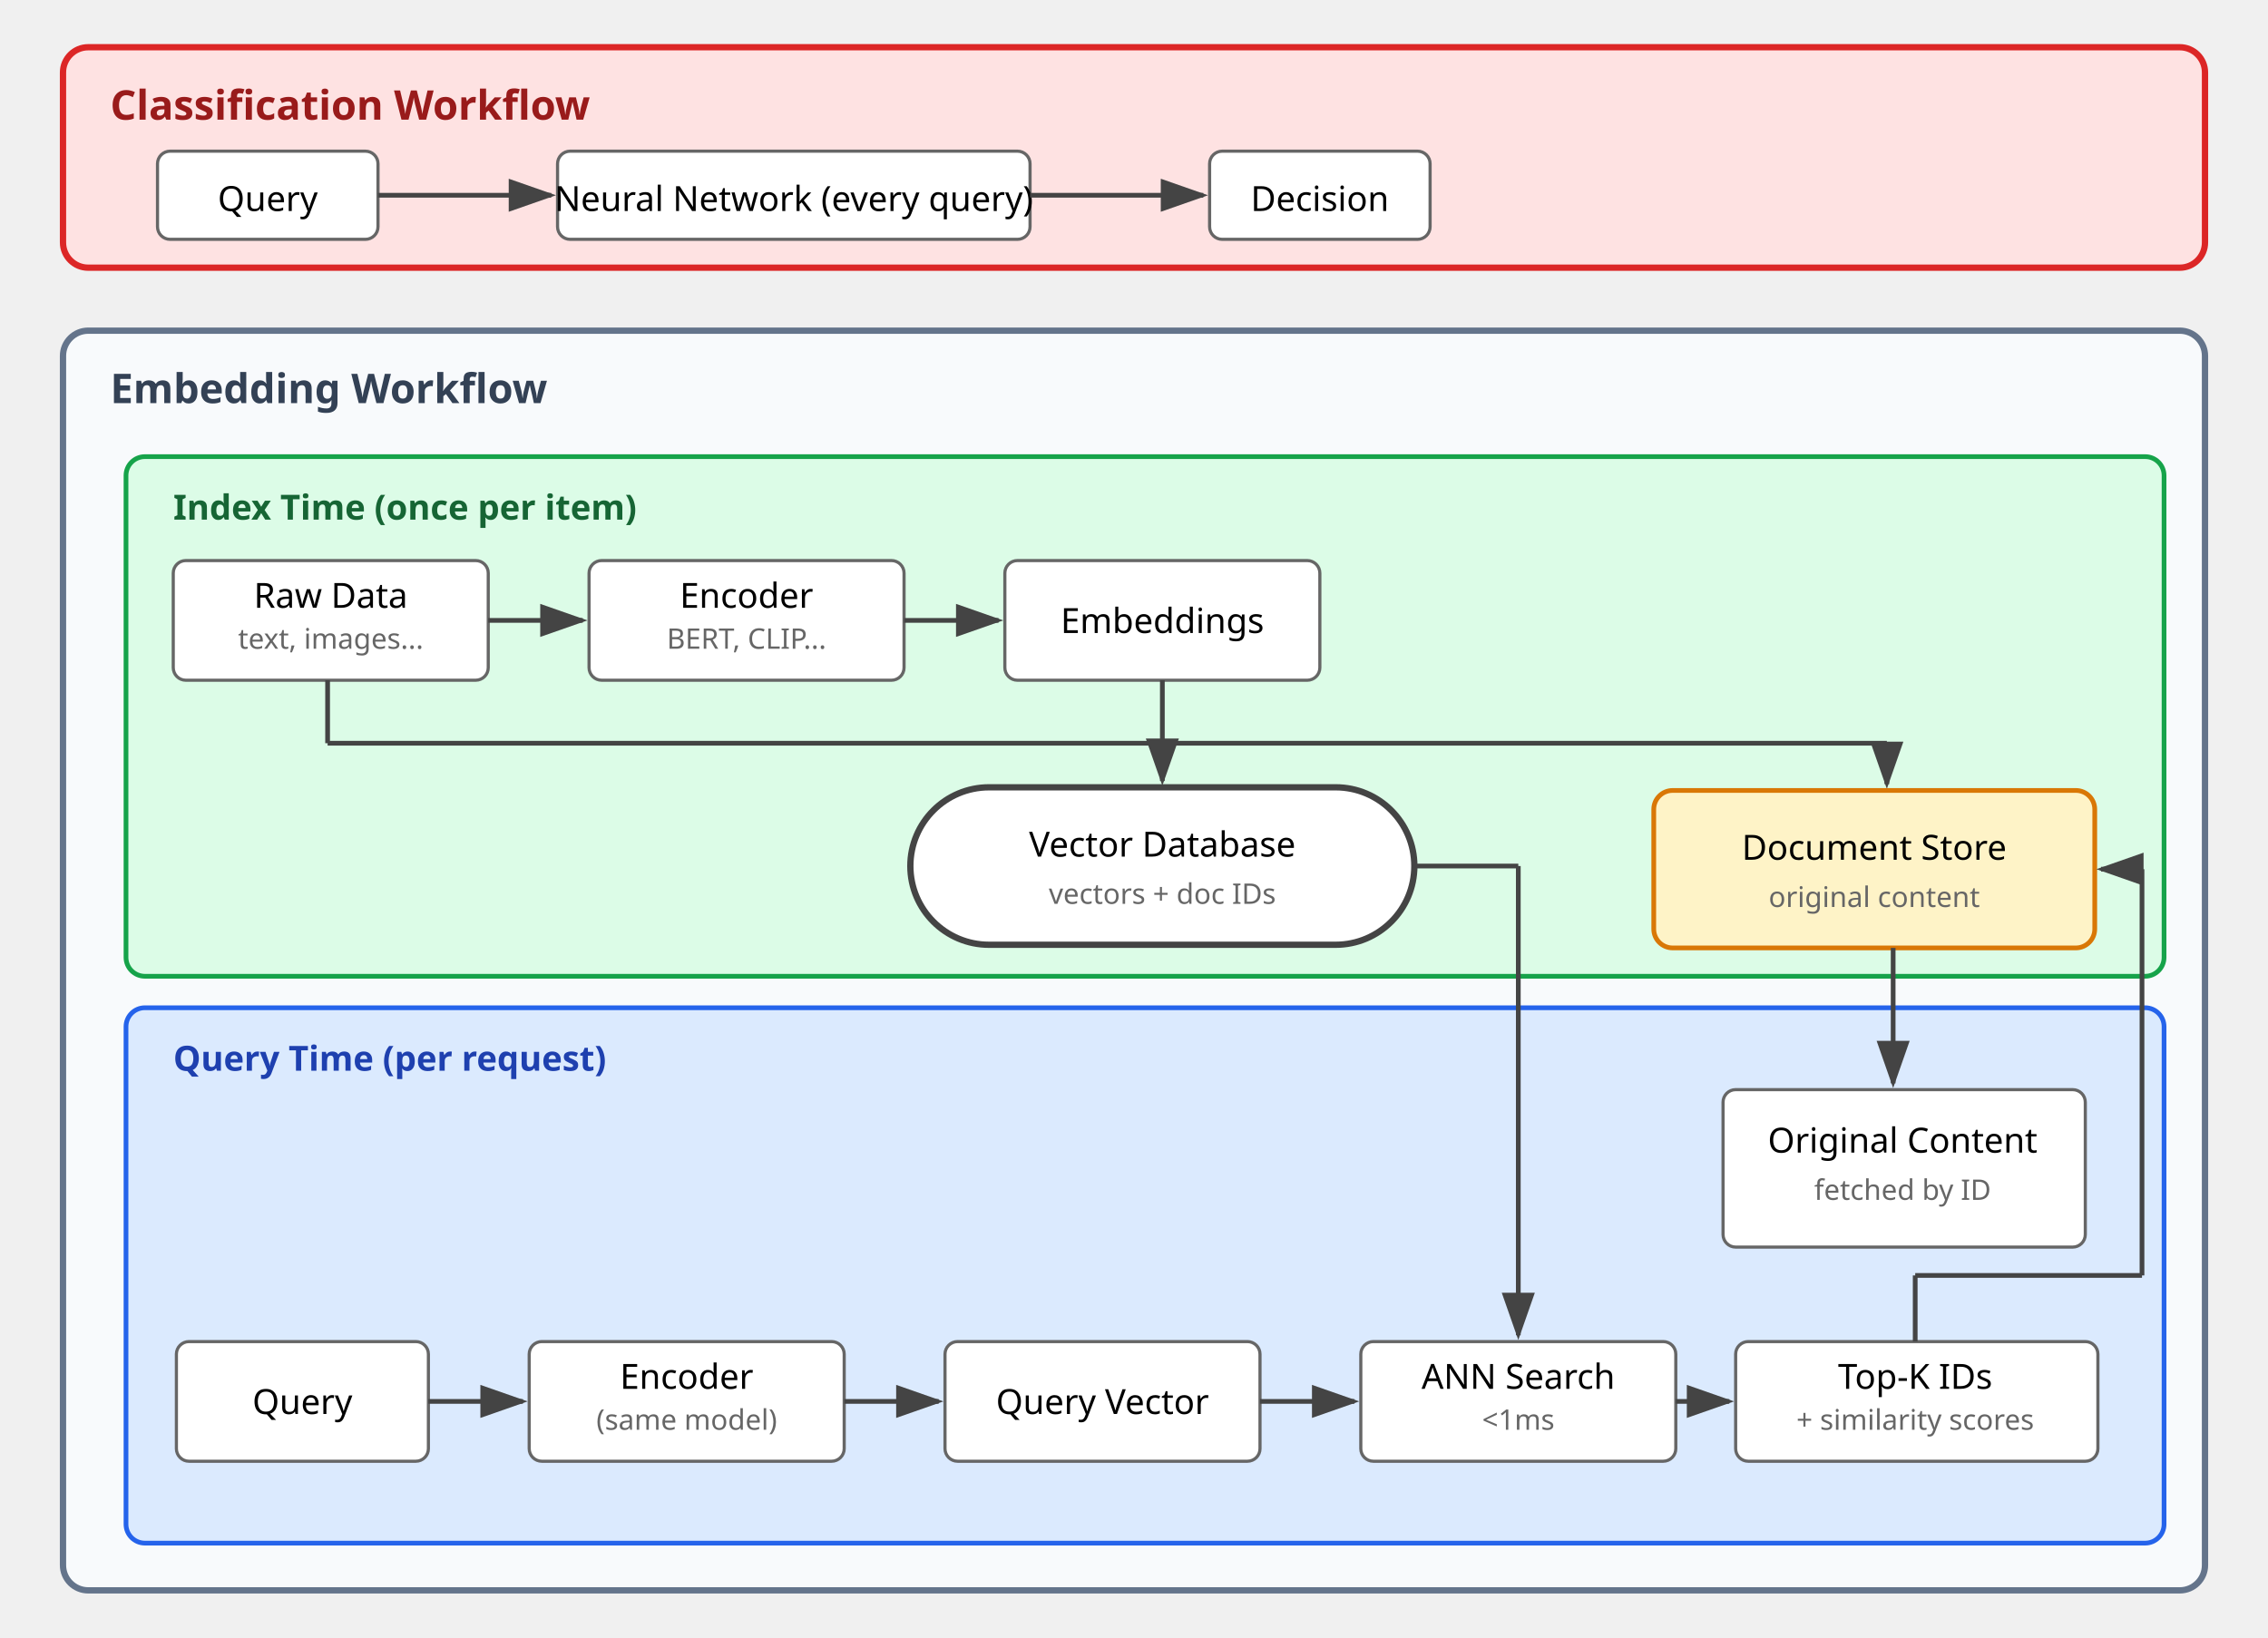
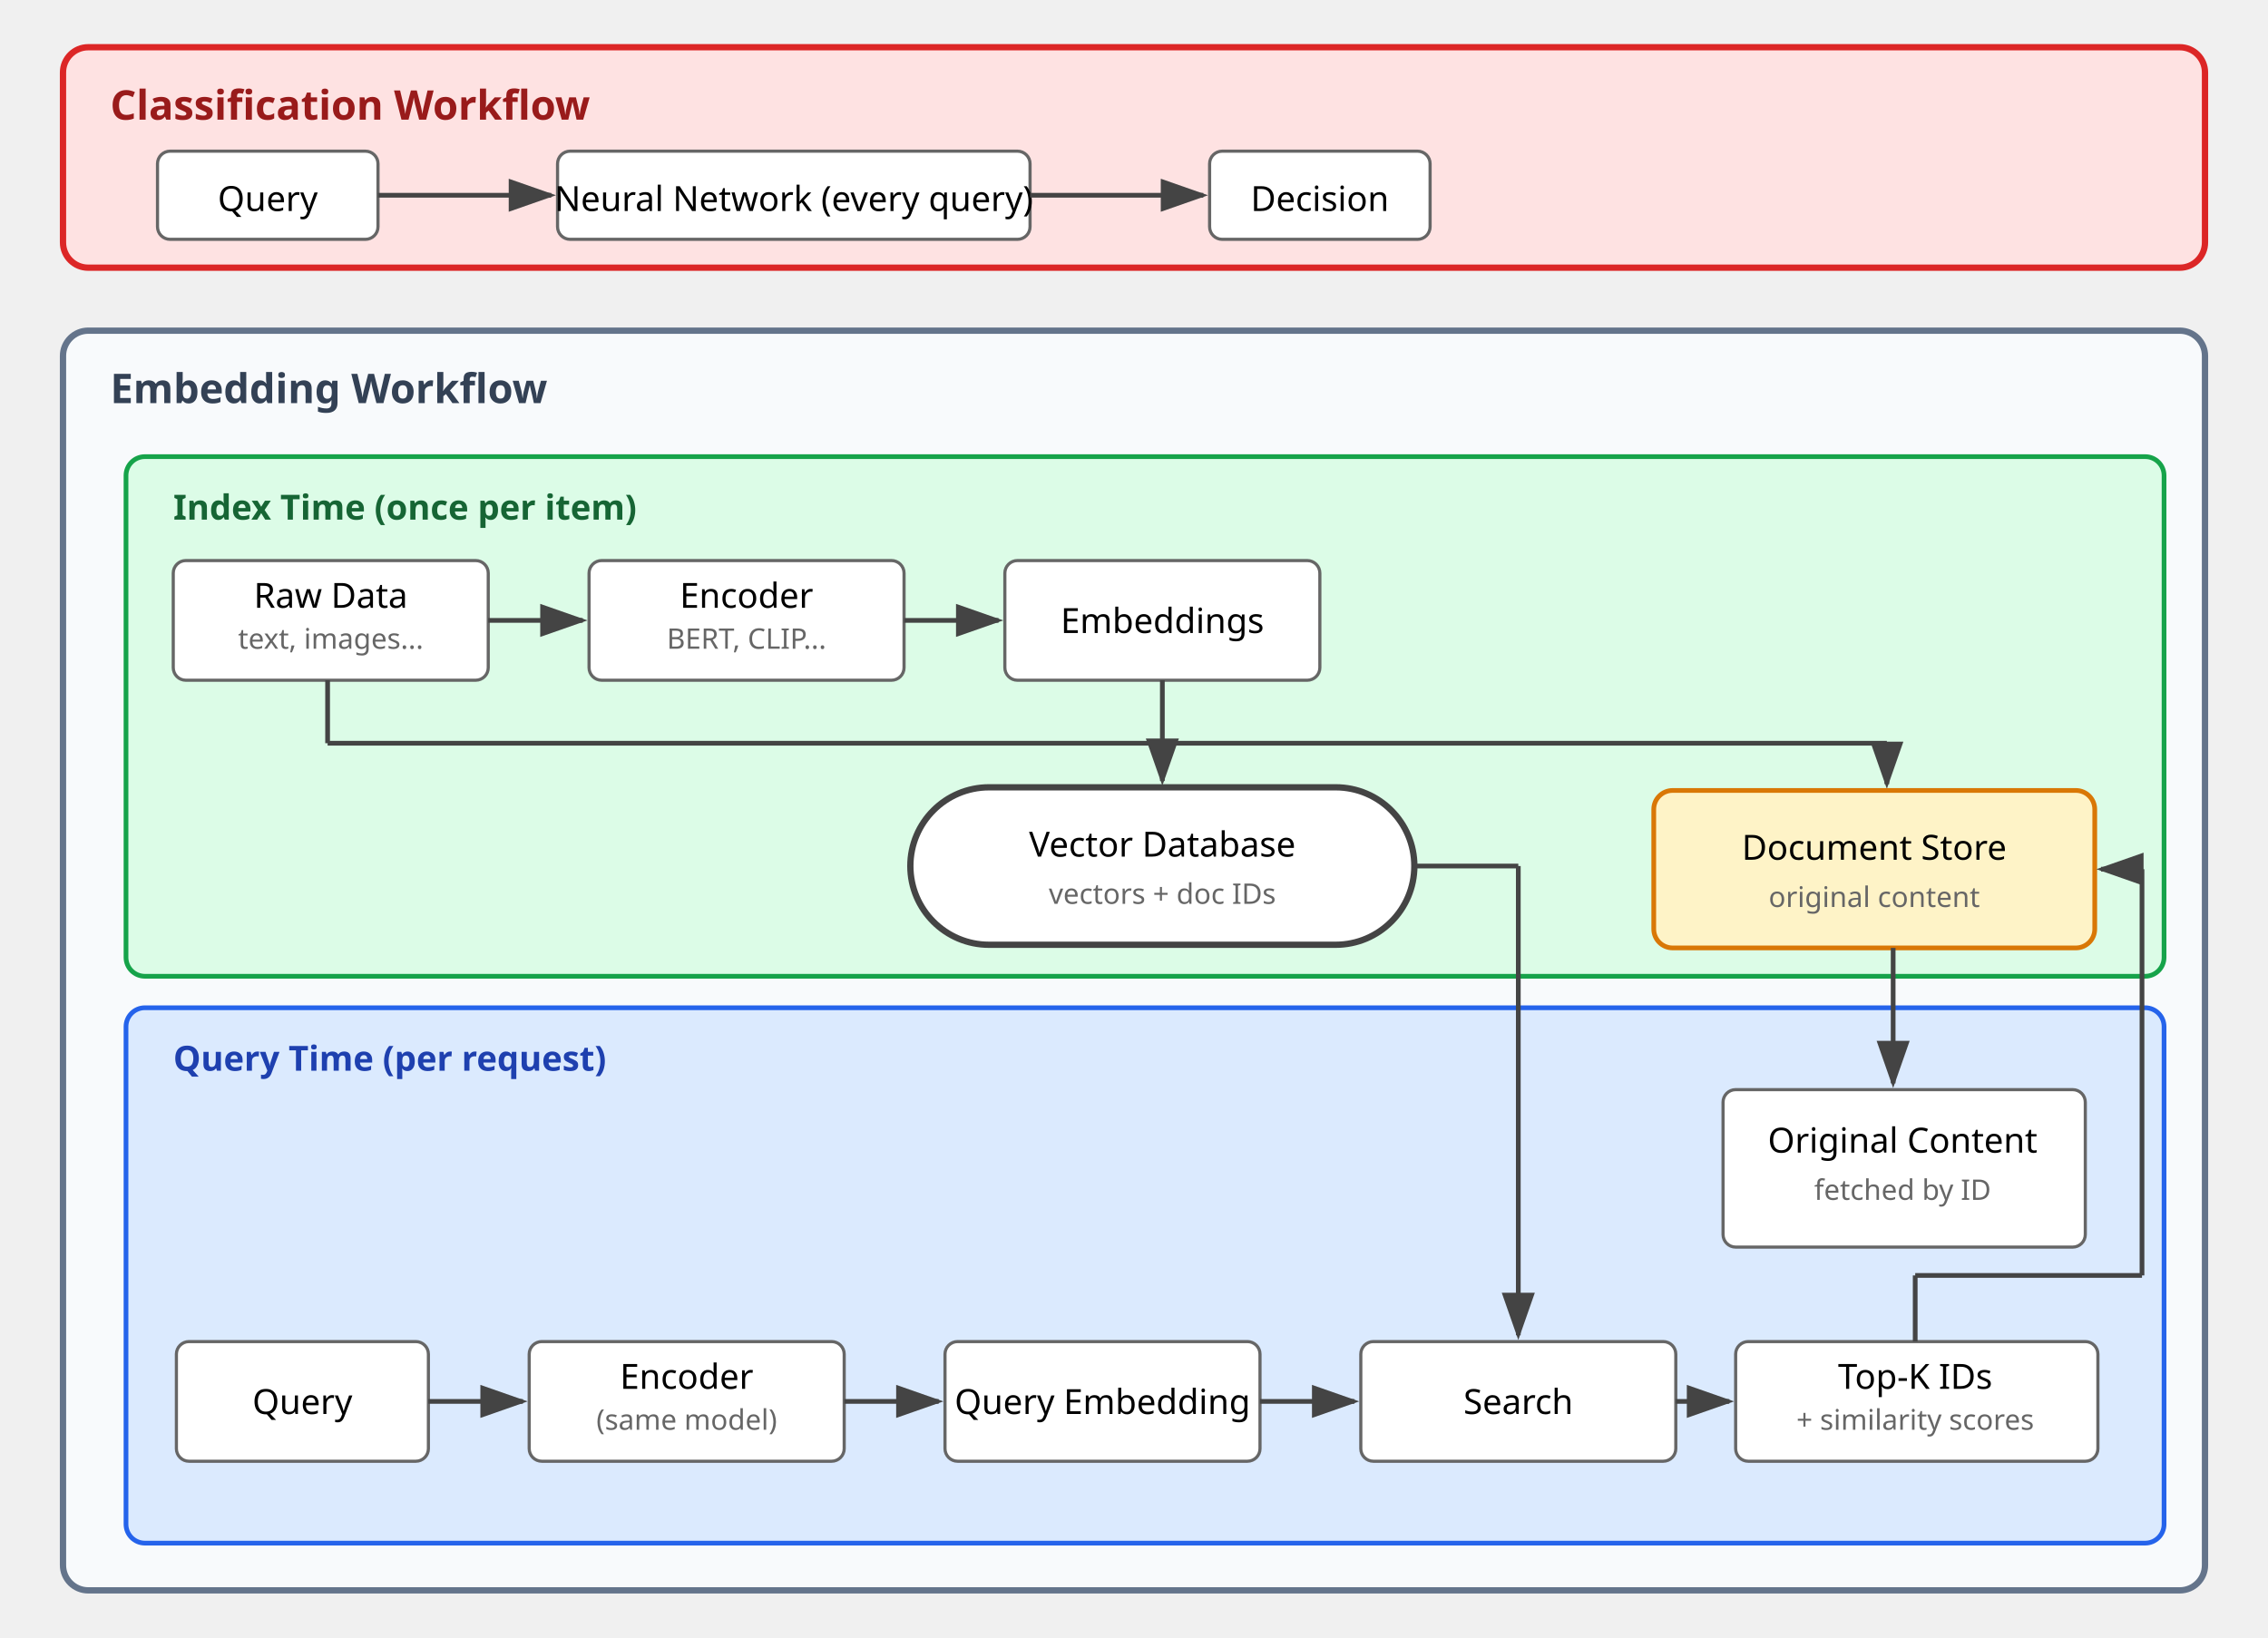
<svg xmlns="http://www.w3.org/2000/svg" viewBox="0 0 720 520">
  <defs>
    <marker id="arrow" markerWidth="10" markerHeight="7" refX="9" refY="3.5" orient="auto">
      <polygon points="0 0, 10 3.5, 0 7" fill="#444" />
    </marker>
  </defs>
  <rect x="20" y="15" width="680" height="70" rx="8" fill="#fee2e2" stroke="#dc2626" stroke-width="2" />
  <text x="35" y="38" font-family="system-ui, sans-serif" font-size="13" font-weight="600" fill="#991b1b">Classification Workflow</text>
  <rect x="50" y="48" width="70" height="28" rx="4" fill="#fff" stroke="#666" />
  <text x="85" y="67" font-family="system-ui, sans-serif" font-size="11" text-anchor="middle">Query</text>
  <line x1="120" y1="62" x2="175" y2="62" stroke="#444" stroke-width="1.5" marker-end="url(#arrow)" />
  <rect x="177" y="48" width="150" height="28" rx="4" fill="#fff" stroke="#666" />
  <text x="252" y="67" font-family="system-ui, sans-serif" font-size="11" text-anchor="middle">Neural Network (every query)</text>
  <line x1="327" y1="62" x2="382" y2="62" stroke="#444" stroke-width="1.5" marker-end="url(#arrow)" />
  <rect x="384" y="48" width="70" height="28" rx="4" fill="#fff" stroke="#666" />
  <text x="419" y="67" font-family="system-ui, sans-serif" font-size="11" text-anchor="middle">Decision</text>
  <rect x="20" y="105" width="680" height="400" rx="8" fill="#f8fafc" stroke="#64748b" stroke-width="2" />
  <text x="35" y="128" font-family="system-ui, sans-serif" font-size="13" font-weight="600" fill="#334155">Embedding Workflow</text>
  <rect x="40" y="145" width="647" height="165" rx="6" fill="#dcfce7" stroke="#16a34a" stroke-width="1.5" />
  <text x="55" y="165" font-family="system-ui, sans-serif" font-size="11" font-weight="600" fill="#166534">Index Time (once per item)</text>
  <rect x="55" y="178" width="100" height="38" rx="4" fill="#fff" stroke="#666" />
  <text x="105" y="193" font-family="system-ui, sans-serif" font-size="11" text-anchor="middle">Raw Data</text>
  <text x="105" y="206" font-family="system-ui, sans-serif" font-size="9" text-anchor="middle" fill="#666">text, images...</text>
  <line x1="155" y1="197" x2="185" y2="197" stroke="#444" stroke-width="1.5" marker-end="url(#arrow)" />
  <rect x="187" y="178" width="100" height="38" rx="4" fill="#fff" stroke="#666" />
  <text x="237" y="193" font-family="system-ui, sans-serif" font-size="11" text-anchor="middle">Encoder</text>
  <text x="237" y="206" font-family="system-ui, sans-serif" font-size="9" text-anchor="middle" fill="#666">BERT, CLIP...</text>
  <line x1="287" y1="197" x2="317" y2="197" stroke="#444" stroke-width="1.5" marker-end="url(#arrow)" />
  <rect x="319" y="178" width="100" height="38" rx="4" fill="#fff" stroke="#666" />
  <text x="369" y="201" font-family="system-ui, sans-serif" font-size="11" text-anchor="middle">Embeddings</text>
  <line x1="369" y1="216" x2="369" y2="248" stroke="#444" stroke-width="1.5" marker-end="url(#arrow)" />
  <line x1="104" y1="216" x2="104" y2="236" stroke="#444" stroke-width="1.5" />
  <line x1="104" y1="236" x2="599" y2="236" stroke="#444" stroke-width="1.5" />
  <line x1="599" y1="236" x2="599" y2="249" stroke="#444" stroke-width="1.5" marker-end="url(#arrow)" />
  <rect x="289" y="250" width="160" height="50" rx="25" fill="#fff" stroke="#444" stroke-width="2" />
  <text x="369" y="272" font-family="system-ui, sans-serif" font-size="11" text-anchor="middle" font-weight="500">Vector Database</text>
  <text x="369" y="287" font-family="system-ui, sans-serif" font-size="9" text-anchor="middle" fill="#666">vectors + doc IDs</text>
  <rect x="525" y="251" width="140" height="50" rx="6" fill="#fef3c7" stroke="#d97706" stroke-width="1.5" />
  <text x="595" y="273" font-family="system-ui, sans-serif" font-size="11" text-anchor="middle" font-weight="500">Document Store</text>
  <text x="595" y="288" font-family="system-ui, sans-serif" font-size="9" text-anchor="middle" fill="#666">original content</text>
  <rect x="40" y="320" width="647" height="170" rx="6" fill="#dbeafe" stroke="#2563eb" stroke-width="1.5" />
  <text x="55" y="340" font-family="system-ui, sans-serif" font-size="11" font-weight="600" fill="#1e40af">Query Time (per request)</text>
  <rect x="547" y="346" width="115" height="50" rx="4" fill="#fff" stroke="#666" />
  <text x="604" y="366" font-family="system-ui, sans-serif" font-size="11" text-anchor="middle">Original Content</text>
  <text x="604" y="381" font-family="system-ui, sans-serif" font-size="9" text-anchor="middle" fill="#666">fetched by ID</text>
  <rect x="56" y="426" width="80" height="38" rx="4" fill="#fff" stroke="#666" />
  <text x="96" y="449" font-family="system-ui, sans-serif" font-size="11" text-anchor="middle">Query</text>
  <line x1="136" y1="445" x2="166" y2="445" stroke="#444" stroke-width="1.5" marker-end="url(#arrow)" />
  <rect x="168" y="426" width="100" height="38" rx="4" fill="#fff" stroke="#666" />
  <text x="218" y="441" font-family="system-ui, sans-serif" font-size="11" text-anchor="middle">Encoder</text>
  <text x="218" y="454" font-family="system-ui, sans-serif" font-size="9" text-anchor="middle" fill="#666">(same model)</text>
  <line x1="268" y1="445" x2="298" y2="445" stroke="#444" stroke-width="1.5" marker-end="url(#arrow)" />
  <rect x="300" y="426" width="100" height="38" rx="4" fill="#fff" stroke="#666" />
-   <text x="350" y="449" font-family="system-ui, sans-serif" font-size="11" text-anchor="middle">Query Vector</text>
+   <text x="350" y="449" font-family="system-ui, sans-serif" font-size="11" text-anchor="middle">Query Embedding</text>
  <line x1="400" y1="445" x2="430" y2="445" stroke="#444" stroke-width="1.5" marker-end="url(#arrow)" />
  <rect x="432" y="426" width="100" height="38" rx="4" fill="#fff" stroke="#666" />
-   <text x="482" y="441" font-family="system-ui, sans-serif" font-size="11" text-anchor="middle">ANN Search</text>
-   <text x="482" y="454" font-family="system-ui, sans-serif" font-size="9" text-anchor="middle" fill="#666">&lt;1ms</text>
+   <text x="482" y="449" font-family="system-ui, sans-serif" font-size="11" text-anchor="middle">Search</text>
  <line x1="532" y1="445" x2="549" y2="445" stroke="#444" stroke-width="1.5" marker-end="url(#arrow)" />
  <rect x="551" y="426" width="115" height="38" rx="4" fill="#fff" stroke="#666" />
  <text x="608" y="441" font-family="system-ui, sans-serif" font-size="11" text-anchor="middle">Top-K IDs</text>
  <text x="608" y="454" font-family="system-ui, sans-serif" font-size="9" text-anchor="middle" fill="#666">+ similarity scores</text>
  <line x1="608" y1="426" x2="608" y2="405" stroke="#444" stroke-width="1.5" />
  <line x1="608" y1="405" x2="680" y2="405" stroke="#444" stroke-width="1.5" />
  <line x1="680" y1="405" x2="680" y2="276" stroke="#444" stroke-width="1.5" />
  <line x1="680" y1="276" x2="667" y2="276" stroke="#444" stroke-width="1.5" marker-end="url(#arrow)" />
  <line x1="601" y1="301" x2="601" y2="344" stroke="#444" stroke-width="1.5" marker-end="url(#arrow)" />
  <line x1="449" y1="275" x2="482" y2="275" stroke="#444" stroke-width="1.5" />
  <line x1="482" y1="275" x2="482" y2="424" stroke="#444" stroke-width="1.5" marker-end="url(#arrow)" />
</svg>
